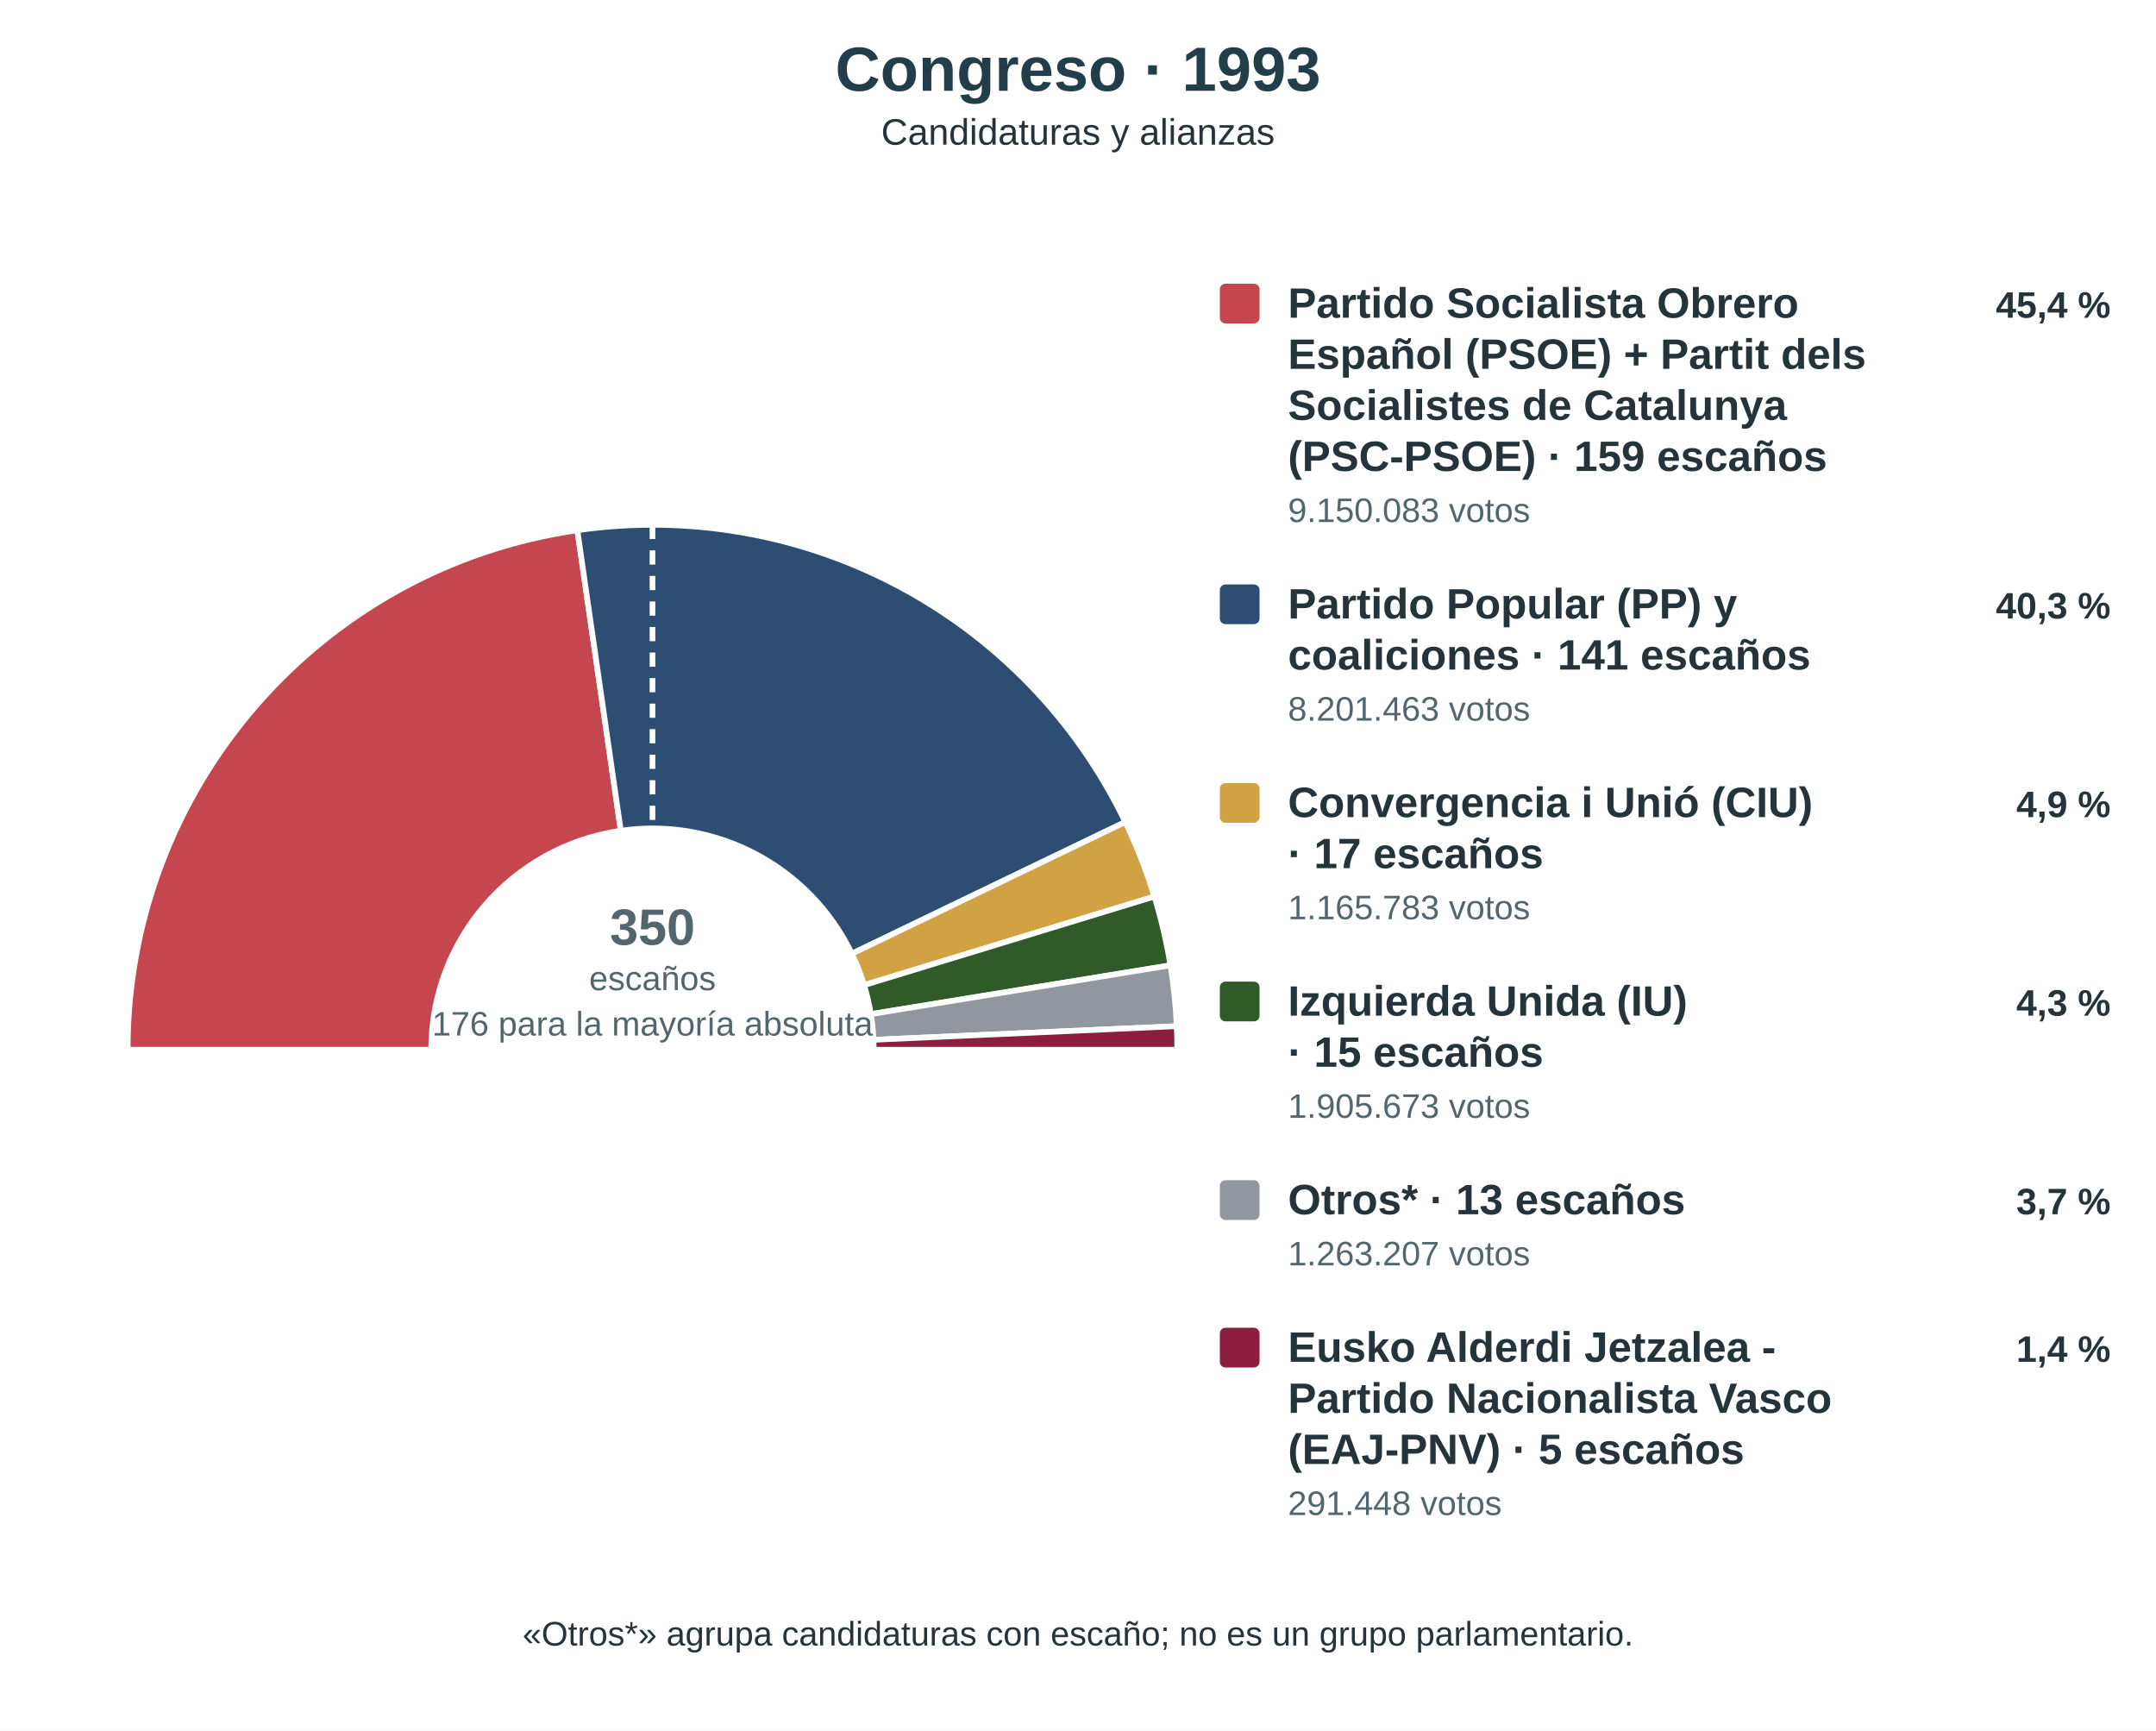
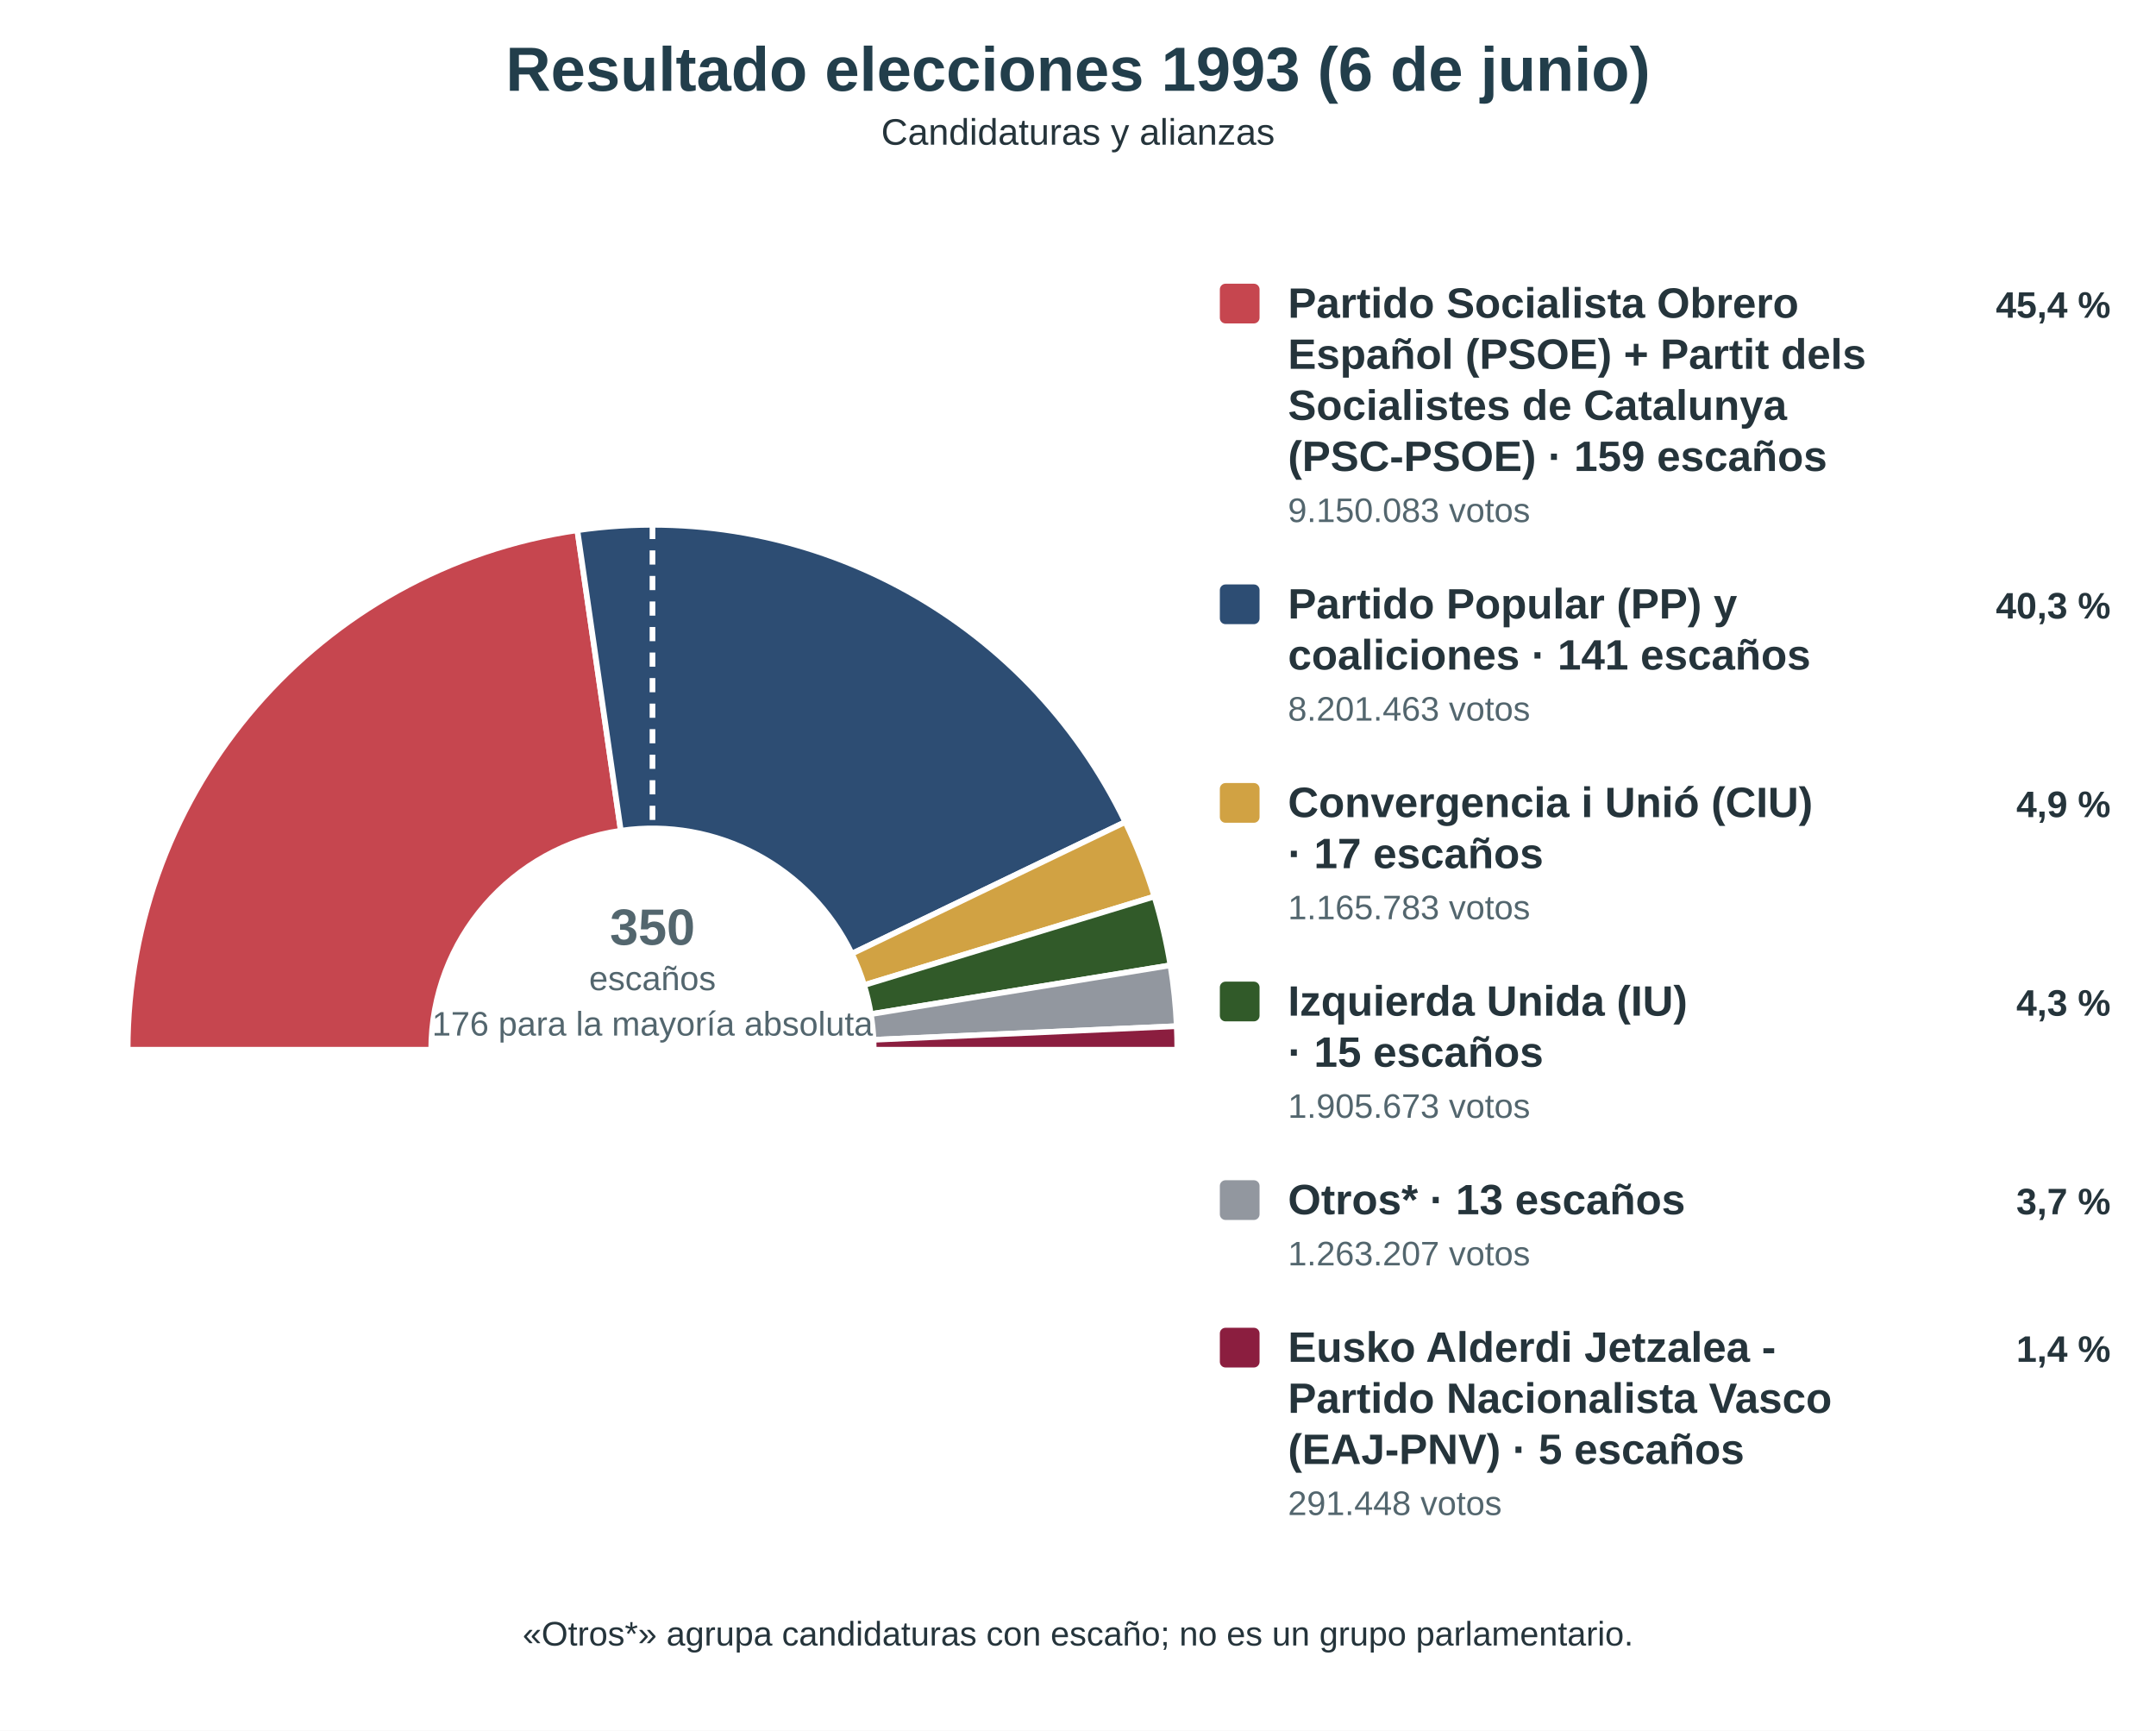
<svg xmlns="http://www.w3.org/2000/svg" width="760" height="610" viewBox="0 0 760 610" role="img" aria-labelledby="title desc">
  <style>text{font-family:"Arial Narrow",Arial,sans-serif;fill:#25343b}.title{font-size:22px;font-weight:700;fill:#223e4b}.subtitle{font-size:13px}.party{font-size:15px;font-weight:700}.share{font-size:13px;font-weight:600}.metric{font-size:12px;fill:#53666e}.center-seat{font-size:18px;font-weight:700;fill:#53666e}.center-note{font-size:12px;fill:#53666e}.footnote{font-size:12px}.sector{stroke:#fff;stroke-width:2}</style>
  <rect width="760" height="610" fill="#fff" />
-   <text class="title" x="380" y="32" text-anchor="middle">Congreso · 1993</text>
+   <text class="title" x="380" y="32" text-anchor="middle">Resultado elecciones 1993 (6 de junio)</text>
  <text class="subtitle" x="380" y="51" text-anchor="middle">Candidaturas y alianzas</text>
  <path class="sector" data-party="PSOE + PSC" data-seats="159" data-seat-percent="45.429" fill="#c6464f" d="M45.00,370.00 A185,185 0 0 1 203.52,186.90 L218.84,292.80 A78,78 0 0 0 152.00,370.00 Z" />
  <path class="sector" data-party="Partido Popular (PP) y coaliciones" data-seats="141" data-seat-percent="40.286" fill="#2d4d73" d="M203.52,186.90 A185,185 0 0 1 396.68,289.73 L300.28,336.16 A78,78 0 0 0 218.84,292.80 Z" />
  <path class="sector" data-party="Convergencia i Unió (CIU)" data-seats="17" data-seat-percent="4.857" fill="#d1a243" d="M396.68,289.73 A185,185 0 0 1 406.94,316.00 L304.60,347.23 A78,78 0 0 0 300.28,336.16 Z" />
  <path class="sector" data-party="Izquierda Unida (IU)" data-seats="15" data-seat-percent="4.286" fill="#315a29" d="M406.94,316.00 A185,185 0 0 1 412.59,340.24 L306.98,357.45 A78,78 0 0 0 304.60,347.23 Z" />
  <path class="sector" data-party="Otros*" data-seats="13" data-seat-percent="3.714" fill="#92979f" d="M412.59,340.24 A185,185 0 0 1 414.81,361.70 L307.92,366.50 A78,78 0 0 0 306.98,357.45 Z" />
  <path class="sector" data-party="Eusko Alderdi Jetzalea - Partido Nacionalista Vasco (EAJ-PNV)" data-seats="5" data-seat-percent="1.429" fill="#8b1e3f" d="M414.81,361.70 A185,185 0 0 1 415.00,370.00 L308.00,370.00 A78,78 0 0 0 307.92,366.50 Z" />
  <line x1="230" y1="185" x2="230" y2="292" stroke="#fff" stroke-width="2" stroke-dasharray="5 4" />
  <circle cx="230" cy="370" r="77" fill="#fff" />
  <text class="center-seat" x="230" y="333" text-anchor="middle">350</text>
  <text class="center-note" x="230" y="349" text-anchor="middle">escaños</text>
  <text class="center-note" x="230" y="365" text-anchor="middle">176 para la mayoría absoluta</text>
  <rect x="430" y="100" width="14" height="14" rx="2" fill="#c6464f" />
  <text class="party" x="454" y="112">Partido Socialista Obrero</text>
  <text class="share" x="744" y="112" text-anchor="end">45,4 %</text>
  <text class="party" x="454" y="130">Español (PSOE) + Partit dels</text>
  <text class="party" x="454" y="148">Socialistes de Catalunya</text>
  <text class="party" x="454" y="166">(PSC-PSOE) · 159 escaños</text>
  <text class="metric" x="454" y="184">9.150.083 votos</text>
  <rect x="430" y="206" width="14" height="14" rx="2" fill="#2d4d73" />
  <text class="party" x="454" y="218">Partido Popular (PP) y</text>
  <text class="share" x="744" y="218" text-anchor="end">40,3 %</text>
  <text class="party" x="454" y="236">coaliciones · 141 escaños</text>
  <text class="metric" x="454" y="254">8.201.463 votos</text>
  <rect x="430" y="276" width="14" height="14" rx="2" fill="#d1a243" />
  <text class="party" x="454" y="288">Convergencia i Unió (CIU)</text>
  <text class="share" x="744" y="288" text-anchor="end">4,9 %</text>
  <text class="party" x="454" y="306">· 17 escaños</text>
  <text class="metric" x="454" y="324">1.165.783 votos</text>
  <rect x="430" y="346" width="14" height="14" rx="2" fill="#315a29" />
  <text class="party" x="454" y="358">Izquierda Unida (IU)</text>
  <text class="share" x="744" y="358" text-anchor="end">4,3 %</text>
  <text class="party" x="454" y="376">· 15 escaños</text>
  <text class="metric" x="454" y="394">1.905.673 votos</text>
  <rect x="430" y="416" width="14" height="14" rx="2" fill="#92979f" />
  <text class="party" x="454" y="428">Otros* · 13 escaños</text>
  <text class="share" x="744" y="428" text-anchor="end">3,7 %</text>
  <text class="metric" x="454" y="446">1.263.207 votos</text>
  <rect x="430" y="468" width="14" height="14" rx="2" fill="#8b1e3f" />
  <text class="party" x="454" y="480">Eusko Alderdi Jetzalea -</text>
  <text class="share" x="744" y="480" text-anchor="end">1,4 %</text>
  <text class="party" x="454" y="498">Partido Nacionalista Vasco</text>
  <text class="party" x="454" y="516">(EAJ-PNV) · 5 escaños</text>
  <text class="metric" x="454" y="534">291.448 votos</text>
  <text class="footnote" x="380" y="580" text-anchor="middle">«Otros*» agrupa candidaturas con escaño; no es un grupo parlamentario.</text>
</svg>
